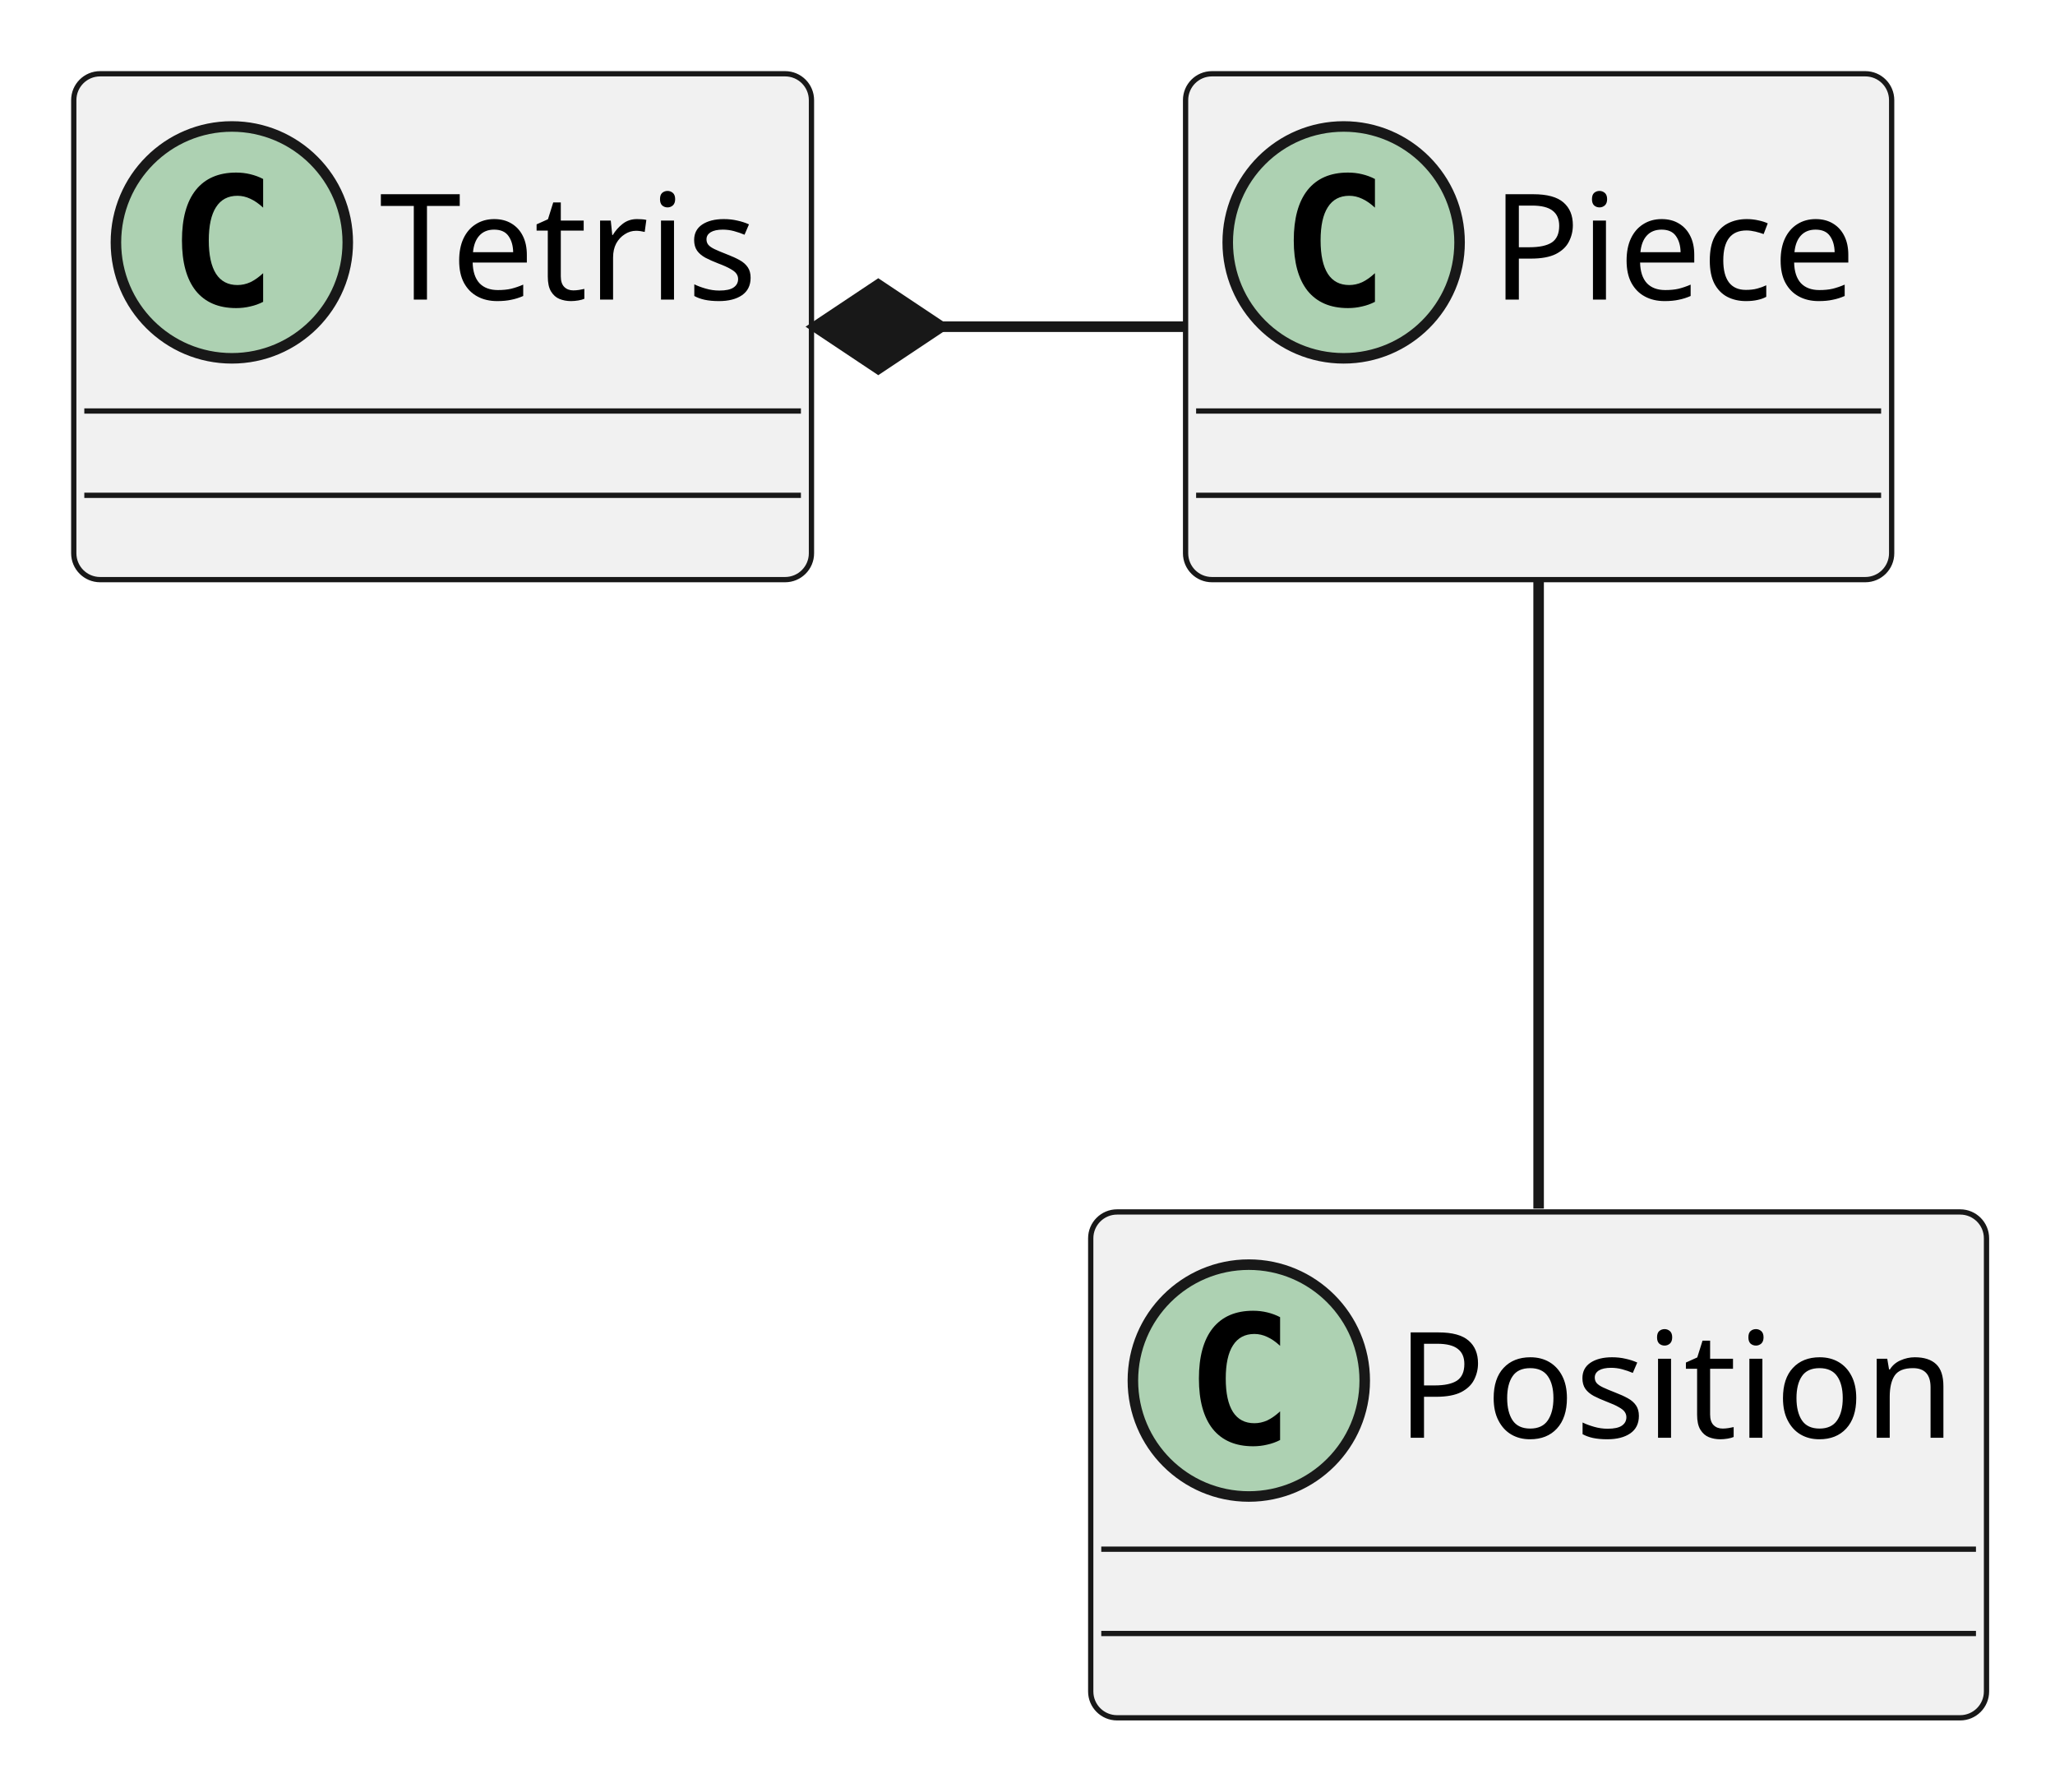
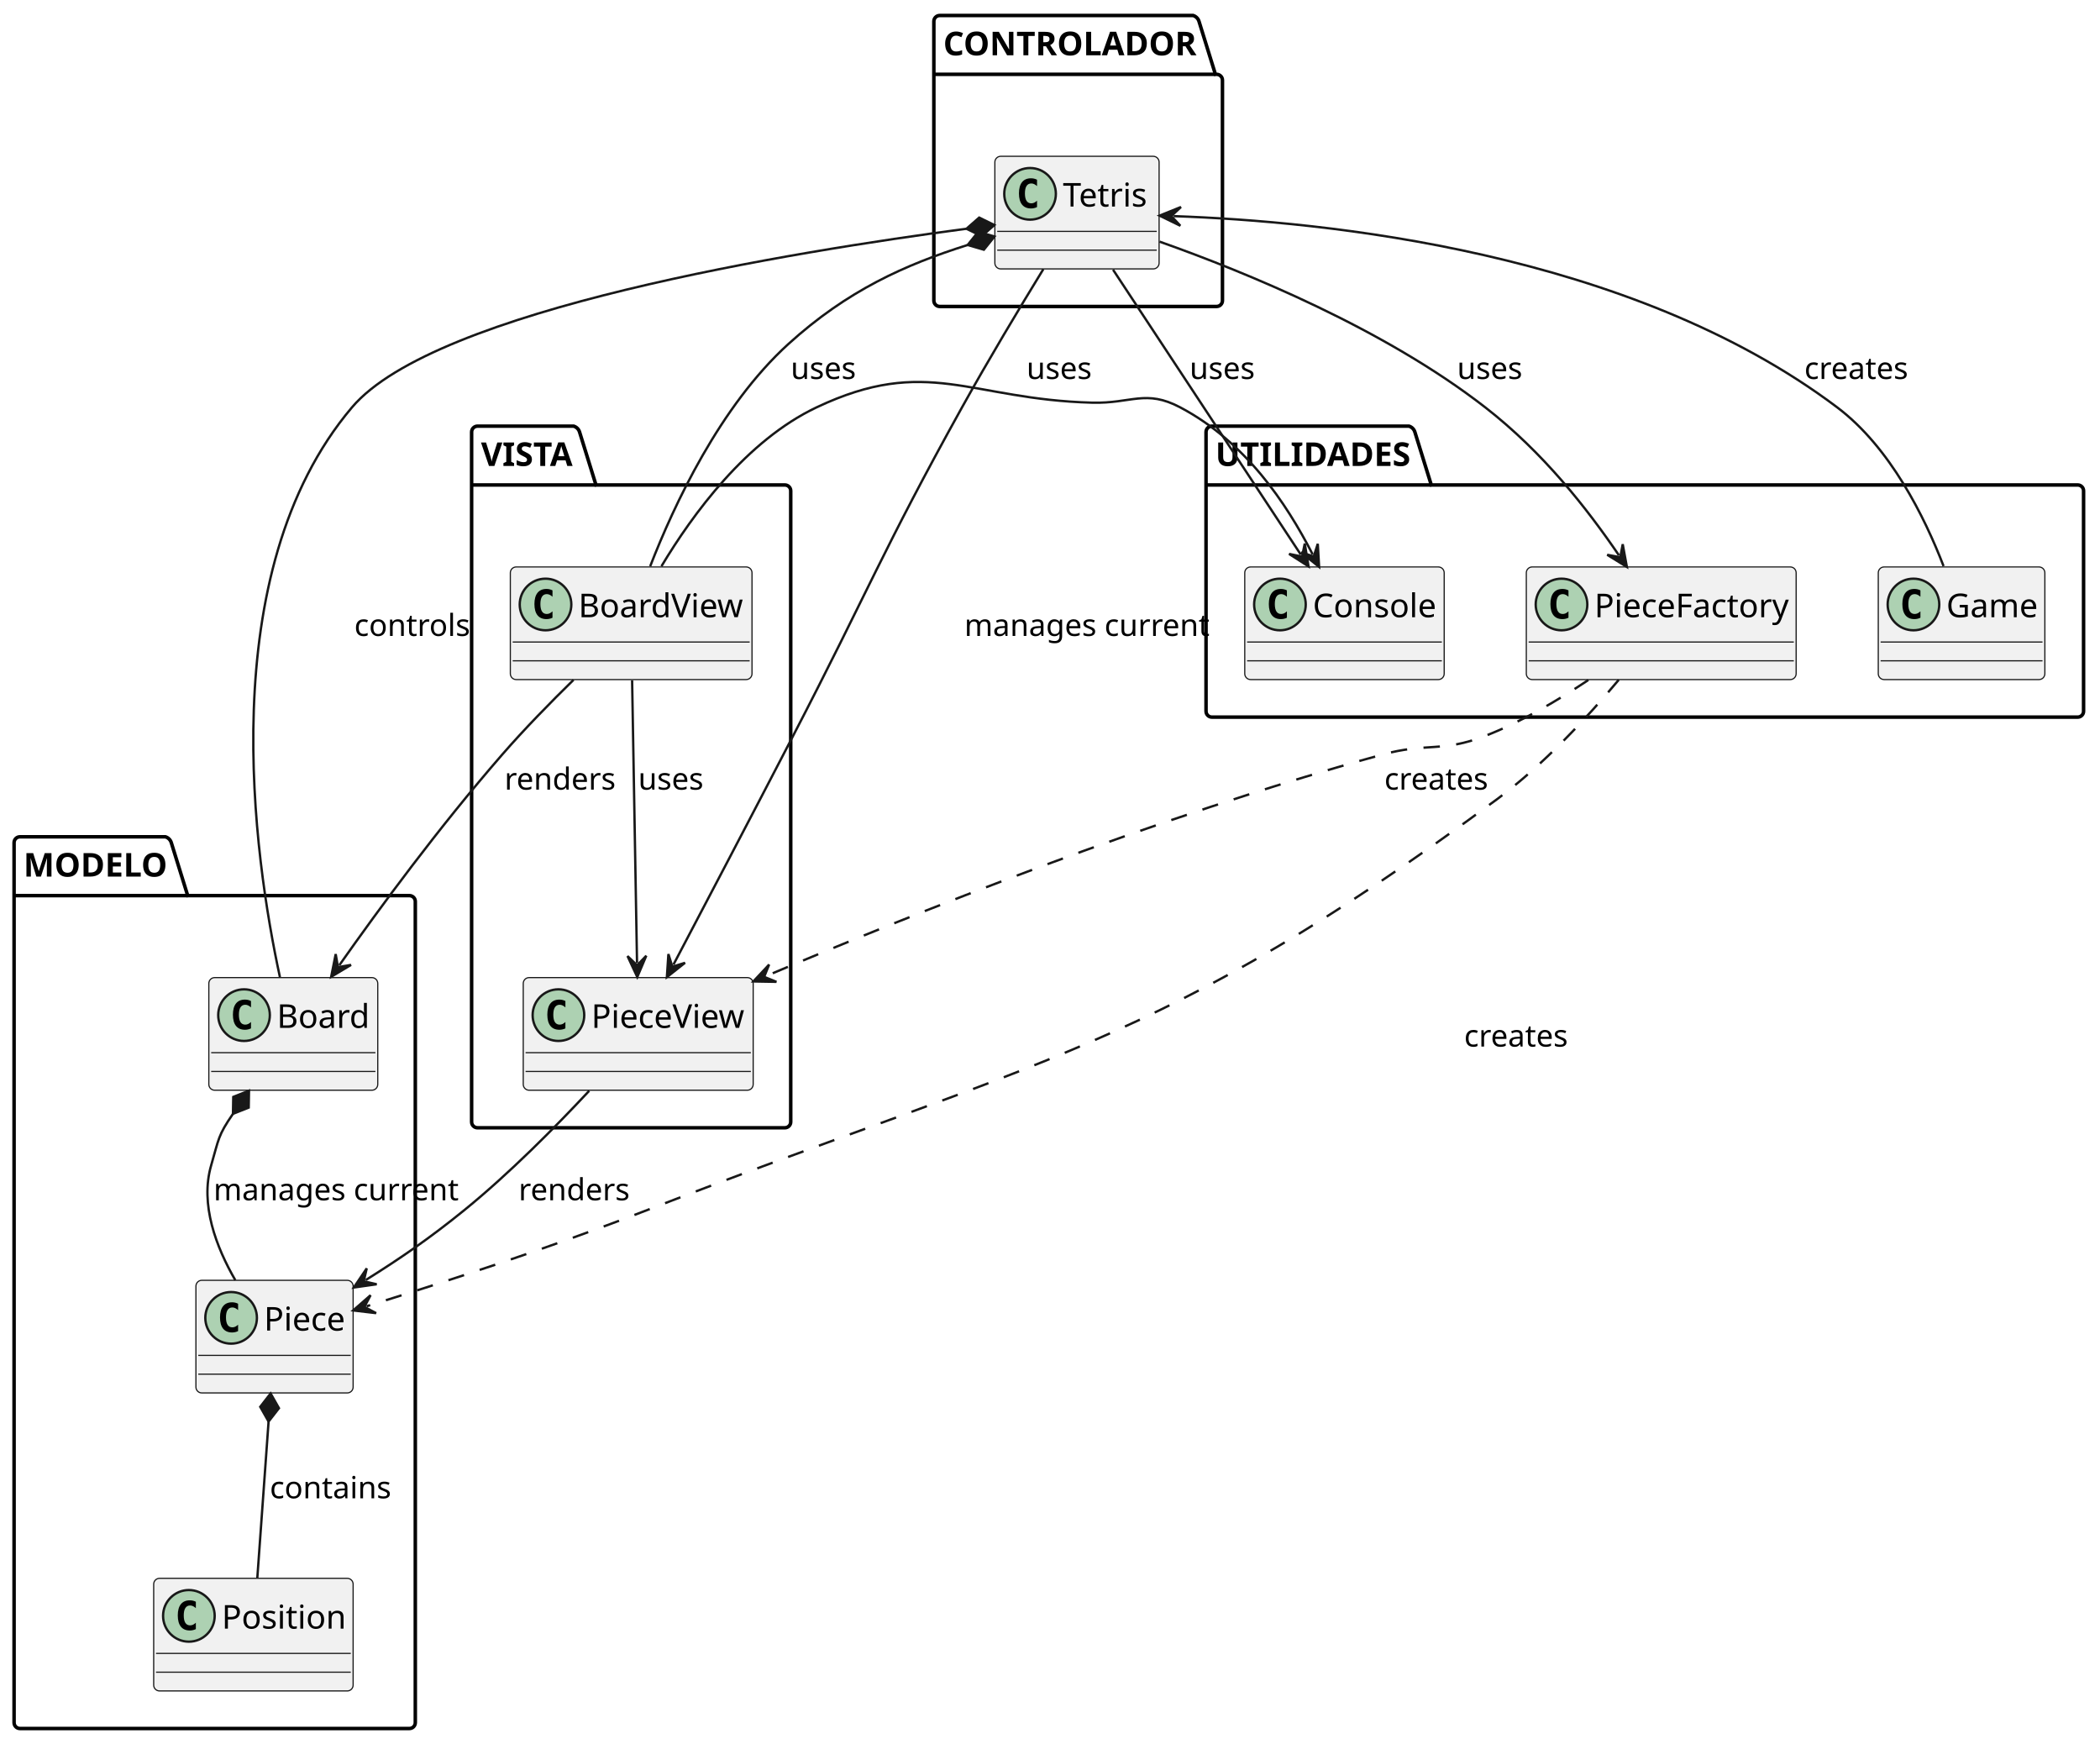
- <svg xmlns="http://www.w3.org/2000/svg" contentStyleType="text/css" height="170px" preserveAspectRatio="none" style="width:195px;height:170px;background:#FFFFFF;" version="1.1" viewBox="0 0 195 170" width="195px" zoomAndPan="magnify">
+ <svg xmlns="http://www.w3.org/2000/svg" contentStyleType="text/css" height="743px" preserveAspectRatio="none" style="width:895px;height:743px;background:#FFFFFF;" version="1.1" viewBox="0 0 895 743" width="895px" zoomAndPan="magnify">
  <defs />
  <g>
-     <g id="elem_Tetris">
-       <rect fill="#F1F1F1" height="48" id="Tetris" rx="2.5" ry="2.5" style="stroke:#181818;stroke-width:0.5;" width="70" x="7" y="7" />
-       <ellipse cx="22" cy="23" fill="#ADD1B2" rx="11" ry="11" style="stroke:#181818;stroke-width:1.0;" />
-       <path d="M24.969,28.641 Q24.391,28.938 23.75,29.078 Q23.109,29.234 22.406,29.234 Q19.906,29.234 18.578,27.594 Q17.266,25.938 17.266,22.812 Q17.266,19.688 18.578,18.031 Q19.906,16.375 22.406,16.375 Q23.109,16.375 23.75,16.531 Q24.406,16.688 24.969,16.984 L24.969,19.703 Q24.344,19.125 23.75,18.859 Q23.156,18.578 22.531,18.578 Q21.188,18.578 20.5,19.656 Q19.812,20.719 19.812,22.812 Q19.812,24.906 20.5,25.984 Q21.188,27.047 22.531,27.047 Q23.156,27.047 23.75,26.781 Q24.344,26.5 24.969,25.922 L24.969,28.641 Z " fill="#000000" />
-       <text fill="#000000" font-family="sans-serif" font-size="14" lengthAdjust="spacing" textLength="38" x="36" y="28.432">Tetris</text>
-       <line style="stroke:#181818;stroke-width:0.5;" x1="8" x2="76" y1="39" y2="39" />
-       <line style="stroke:#181818;stroke-width:0.5;" x1="8" x2="76" y1="47" y2="47" />
+     <g id="cluster_MODELO">
+       <path d="M8.5,356.602 L70.5,356.602 A3.75,3.75 0 0 1 73,359.102 L80,381.67 L174.5,381.67 A2.5,2.5 0 0 1 177,384.17 L177,734.102 A2.5,2.5 0 0 1 174.5,736.602 L8.5,736.602 A2.5,2.5 0 0 1 6,734.102 L6,359.102 A2.5,2.5 0 0 1 8.5,356.602 " fill="none" style="stroke:#000000;stroke-width:1.5;" />
+       <line style="stroke:#000000;stroke-width:1.5;" x1="6" x2="80" y1="381.67" y2="381.67" />
+       <text fill="#000000" font-family="sans-serif" font-size="14" font-weight="bold" lengthAdjust="spacing" textLength="61" x="10" y="373.568">MODELO</text>
+     </g>
+     <g id="cluster_VISTA">
+       <path d="M203.5,181.602 L244.5,181.602 A3.75,3.75 0 0 1 247,184.102 L254,206.67 L334.5,206.67 A2.5,2.5 0 0 1 337,209.17 L337,478.102 A2.5,2.5 0 0 1 334.5,480.602 L203.5,480.602 A2.5,2.5 0 0 1 201,478.102 L201,184.102 A2.5,2.5 0 0 1 203.5,181.602 " fill="none" style="stroke:#000000;stroke-width:1.5;" />
+       <line style="stroke:#000000;stroke-width:1.5;" x1="201" x2="254" y1="206.67" y2="206.67" />
+       <text fill="#000000" font-family="sans-serif" font-size="14" font-weight="bold" lengthAdjust="spacing" textLength="40" x="205" y="198.568">VISTA</text>
+     </g>
+     <g id="cluster_CONTROLADOR">
+       <path d="M400.5,6.602 L508.5,6.602 A3.75,3.75 0 0 1 511,9.102 L518,31.67 L518.5,31.67 A2.5,2.5 0 0 1 521,34.17 L521,128.102 A2.5,2.5 0 0 1 518.5,130.602 L400.5,130.602 A2.5,2.5 0 0 1 398,128.102 L398,9.102 A2.5,2.5 0 0 1 400.5,6.602 " fill="none" style="stroke:#000000;stroke-width:1.5;" />
+       <line style="stroke:#000000;stroke-width:1.5;" x1="398" x2="518" y1="31.67" y2="31.67" />
+       <text fill="#000000" font-family="sans-serif" font-size="14" font-weight="bold" lengthAdjust="spacing" textLength="107" x="402" y="23.568">CONTROLADOR</text>
+     </g>
+     <g id="cluster_UTILIDADES">
+       <path d="M516.5,181.602 L600.5,181.602 A3.75,3.75 0 0 1 603,184.102 L610,206.67 L885.5,206.67 A2.5,2.5 0 0 1 888,209.17 L888,303.102 A2.5,2.5 0 0 1 885.5,305.602 L516.5,305.602 A2.5,2.5 0 0 1 514,303.102 L514,184.102 A2.5,2.5 0 0 1 516.5,181.602 " fill="none" style="stroke:#000000;stroke-width:1.5;" />
+       <line style="stroke:#000000;stroke-width:1.5;" x1="514" x2="610" y1="206.67" y2="206.67" />
+       <text fill="#000000" font-family="sans-serif" font-size="14" font-weight="bold" lengthAdjust="spacing" textLength="83" x="518" y="198.568">UTILIDADES</text>
+     </g>
+     <g id="elem_Board">
+       <rect codeLine="3" fill="#F1F1F1" height="48" id="Board" rx="2.5" ry="2.5" style="stroke:#181818;stroke-width:0.5;" width="72" x="89" y="416.602" />
+       <ellipse cx="104" cy="432.602" fill="#ADD1B2" rx="11" ry="11" style="stroke:#181818;stroke-width:1.0;" />
+       <path d="M106.969,438.243 Q106.391,438.539 105.75,438.68 Q105.109,438.836 104.406,438.836 Q101.906,438.836 100.578,437.196 Q99.266,435.539 99.266,432.414 Q99.266,429.289 100.578,427.633 Q101.906,425.977 104.406,425.977 Q105.109,425.977 105.75,426.133 Q106.406,426.289 106.969,426.586 L106.969,429.305 Q106.344,428.727 105.75,428.461 Q105.156,428.18 104.531,428.18 Q103.188,428.18 102.5,429.258 Q101.812,430.321 101.812,432.414 Q101.812,434.508 102.5,435.586 Q103.188,436.649 104.531,436.649 Q105.156,436.649 105.75,436.383 Q106.344,436.102 106.969,435.524 L106.969,438.243 Z " fill="#000000" />
+       <text fill="#000000" font-family="sans-serif" font-size="14" lengthAdjust="spacing" textLength="40" x="118" y="438.034">Board</text>
+       <line style="stroke:#181818;stroke-width:0.5;" x1="90" x2="160" y1="448.602" y2="448.602" />
+       <line style="stroke:#181818;stroke-width:0.5;" x1="90" x2="160" y1="456.602" y2="456.602" />
    </g>
    <g id="elem_Piece">
-       <rect fill="#F1F1F1" height="48" id="Piece" rx="2.5" ry="2.5" style="stroke:#181818;stroke-width:0.5;" width="67" x="112.5" y="7" />
-       <ellipse cx="127.5" cy="23" fill="#ADD1B2" rx="11" ry="11" style="stroke:#181818;stroke-width:1.0;" />
-       <path d="M130.469,28.641 Q129.891,28.938 129.25,29.078 Q128.609,29.234 127.906,29.234 Q125.406,29.234 124.078,27.594 Q122.766,25.938 122.766,22.812 Q122.766,19.688 124.078,18.031 Q125.406,16.375 127.906,16.375 Q128.609,16.375 129.25,16.531 Q129.906,16.688 130.469,16.984 L130.469,19.703 Q129.844,19.125 129.25,18.859 Q128.656,18.578 128.031,18.578 Q126.688,18.578 126,19.656 Q125.312,20.719 125.312,22.812 Q125.312,24.906 126,25.984 Q126.688,27.047 128.031,27.047 Q128.656,27.047 129.25,26.781 Q129.844,26.5 130.469,25.922 L130.469,28.641 Z " fill="#000000" />
-       <text fill="#000000" font-family="sans-serif" font-size="14" lengthAdjust="spacing" textLength="35" x="141.5" y="28.432">Piece</text>
-       <line style="stroke:#181818;stroke-width:0.5;" x1="113.5" x2="178.5" y1="39" y2="39" />
-       <line style="stroke:#181818;stroke-width:0.5;" x1="113.5" x2="178.5" y1="47" y2="47" />
+       <rect codeLine="4" fill="#F1F1F1" height="48" id="Piece" rx="2.5" ry="2.5" style="stroke:#181818;stroke-width:0.5;" width="67" x="83.5" y="545.602" />
+       <ellipse cx="98.5" cy="561.602" fill="#ADD1B2" rx="11" ry="11" style="stroke:#181818;stroke-width:1.0;" />
+       <path d="M101.469,567.243 Q100.891,567.539 100.25,567.68 Q99.609,567.836 98.906,567.836 Q96.406,567.836 95.078,566.196 Q93.766,564.539 93.766,561.414 Q93.766,558.289 95.078,556.633 Q96.406,554.977 98.906,554.977 Q99.609,554.977 100.25,555.133 Q100.906,555.289 101.469,555.586 L101.469,558.305 Q100.844,557.727 100.25,557.461 Q99.656,557.18 99.031,557.18 Q97.688,557.18 97,558.258 Q96.312,559.321 96.312,561.414 Q96.312,563.508 97,564.586 Q97.688,565.649 99.031,565.649 Q99.656,565.649 100.25,565.383 Q100.844,565.102 101.469,564.524 L101.469,567.243 Z " fill="#000000" />
+       <text fill="#000000" font-family="sans-serif" font-size="14" lengthAdjust="spacing" textLength="35" x="112.5" y="567.034">Piece</text>
+       <line style="stroke:#181818;stroke-width:0.5;" x1="84.5" x2="149.5" y1="577.602" y2="577.602" />
+       <line style="stroke:#181818;stroke-width:0.5;" x1="84.5" x2="149.5" y1="585.602" y2="585.602" />
    </g>
    <g id="elem_Position">
-       <rect fill="#F1F1F1" height="48" id="Position" rx="2.5" ry="2.5" style="stroke:#181818;stroke-width:0.5;" width="85" x="103.5" y="115" />
-       <ellipse cx="118.5" cy="131" fill="#ADD1B2" rx="11" ry="11" style="stroke:#181818;stroke-width:1.0;" />
-       <path d="M121.469,136.641 Q120.891,136.938 120.25,137.078 Q119.609,137.234 118.906,137.234 Q116.406,137.234 115.078,135.594 Q113.766,133.938 113.766,130.812 Q113.766,127.688 115.078,126.031 Q116.406,124.375 118.906,124.375 Q119.609,124.375 120.25,124.531 Q120.906,124.688 121.469,124.984 L121.469,127.703 Q120.844,127.125 120.25,126.859 Q119.656,126.578 119.031,126.578 Q117.688,126.578 117,127.656 Q116.312,128.719 116.312,130.812 Q116.312,132.906 117,133.984 Q117.688,135.047 119.031,135.047 Q119.656,135.047 120.25,134.781 Q120.844,134.5 121.469,133.922 L121.469,136.641 Z " fill="#000000" />
-       <text fill="#000000" font-family="sans-serif" font-size="14" lengthAdjust="spacing" textLength="53" x="132.5" y="136.432">Position</text>
-       <line style="stroke:#181818;stroke-width:0.5;" x1="104.5" x2="187.5" y1="147" y2="147" />
-       <line style="stroke:#181818;stroke-width:0.5;" x1="104.5" x2="187.5" y1="155" y2="155" />
+       <rect codeLine="5" fill="#F1F1F1" height="48" id="Position" rx="2.5" ry="2.5" style="stroke:#181818;stroke-width:0.5;" width="85" x="65.5" y="672.602" />
+       <ellipse cx="80.5" cy="688.602" fill="#ADD1B2" rx="11" ry="11" style="stroke:#181818;stroke-width:1.0;" />
+       <path d="M83.469,694.243 Q82.891,694.539 82.25,694.68 Q81.609,694.836 80.906,694.836 Q78.406,694.836 77.078,693.196 Q75.766,691.539 75.766,688.414 Q75.766,685.289 77.078,683.633 Q78.406,681.977 80.906,681.977 Q81.609,681.977 82.25,682.133 Q82.906,682.289 83.469,682.586 L83.469,685.305 Q82.844,684.727 82.25,684.461 Q81.656,684.18 81.031,684.18 Q79.688,684.18 79,685.258 Q78.312,686.321 78.312,688.414 Q78.312,690.508 79,691.586 Q79.688,692.649 81.031,692.649 Q81.656,692.649 82.25,692.383 Q82.844,692.102 83.469,691.524 L83.469,694.243 Z " fill="#000000" />
+       <text fill="#000000" font-family="sans-serif" font-size="14" lengthAdjust="spacing" textLength="53" x="94.5" y="694.034">Position</text>
+       <line style="stroke:#181818;stroke-width:0.5;" x1="66.5" x2="149.5" y1="704.602" y2="704.602" />
+       <line style="stroke:#181818;stroke-width:0.5;" x1="66.5" x2="149.5" y1="712.602" y2="712.602" />
    </g>
-     <g id="link_Tetris_Piece">
-       <path codeLine="1" d="M89.34,31 C101.05,31 100.77,31 112.48,31 " fill="none" id="Tetris-backto-Piece" style="stroke:#181818;stroke-width:1.0;" />
-       <polygon fill="#181818" points="77.34,31,83.34,35,89.34,31,83.34,27,77.34,31" style="stroke:#181818;stroke-width:1.0;" />
+     <g id="elem_BoardView">
+       <rect codeLine="9" fill="#F1F1F1" height="48" id="BoardView" rx="2.5" ry="2.5" style="stroke:#181818;stroke-width:0.5;" width="103" x="217.5" y="241.602" />
+       <ellipse cx="232.5" cy="257.602" fill="#ADD1B2" rx="11" ry="11" style="stroke:#181818;stroke-width:1.0;" />
+       <path d="M235.469,263.243 Q234.891,263.539 234.25,263.68 Q233.609,263.836 232.906,263.836 Q230.406,263.836 229.078,262.196 Q227.766,260.539 227.766,257.414 Q227.766,254.29 229.078,252.633 Q230.406,250.977 232.906,250.977 Q233.609,250.977 234.25,251.133 Q234.906,251.29 235.469,251.586 L235.469,254.305 Q234.844,253.727 234.25,253.461 Q233.656,253.18 233.031,253.18 Q231.688,253.18 231,254.258 Q230.312,255.321 230.312,257.414 Q230.312,259.508 231,260.586 Q231.688,261.649 233.031,261.649 Q233.656,261.649 234.25,261.383 Q234.844,261.102 235.469,260.524 L235.469,263.243 Z " fill="#000000" />
+       <text fill="#000000" font-family="sans-serif" font-size="14" lengthAdjust="spacing" textLength="71" x="246.5" y="263.034">BoardView</text>
+       <line style="stroke:#181818;stroke-width:0.5;" x1="218.5" x2="319.5" y1="273.602" y2="273.602" />
+       <line style="stroke:#181818;stroke-width:0.5;" x1="218.5" x2="319.5" y1="281.602" y2="281.602" />
+     </g>
+     <g id="elem_PieceView">
+       <rect codeLine="10" fill="#F1F1F1" height="48" id="PieceView" rx="2.5" ry="2.5" style="stroke:#181818;stroke-width:0.5;" width="98" x="223" y="416.602" />
+       <ellipse cx="238" cy="432.602" fill="#ADD1B2" rx="11" ry="11" style="stroke:#181818;stroke-width:1.0;" />
+       <path d="M240.969,438.243 Q240.391,438.539 239.75,438.68 Q239.109,438.836 238.406,438.836 Q235.906,438.836 234.578,437.196 Q233.266,435.539 233.266,432.414 Q233.266,429.289 234.578,427.633 Q235.906,425.977 238.406,425.977 Q239.109,425.977 239.75,426.133 Q240.406,426.289 240.969,426.586 L240.969,429.305 Q240.344,428.727 239.75,428.461 Q239.156,428.18 238.531,428.18 Q237.188,428.18 236.5,429.258 Q235.812,430.321 235.812,432.414 Q235.812,434.508 236.5,435.586 Q237.188,436.649 238.531,436.649 Q239.156,436.649 239.75,436.383 Q240.344,436.102 240.969,435.524 L240.969,438.243 Z " fill="#000000" />
+       <text fill="#000000" font-family="sans-serif" font-size="14" lengthAdjust="spacing" textLength="66" x="252" y="438.034">PieceView</text>
+       <line style="stroke:#181818;stroke-width:0.5;" x1="224" x2="320" y1="448.602" y2="448.602" />
+       <line style="stroke:#181818;stroke-width:0.5;" x1="224" x2="320" y1="456.602" y2="456.602" />
+     </g>
+     <g id="elem_Tetris">
+       <rect codeLine="14" fill="#F1F1F1" height="48" id="Tetris" rx="2.5" ry="2.5" style="stroke:#181818;stroke-width:0.5;" width="70" x="424" y="66.602" />
+       <ellipse cx="439" cy="82.602" fill="#ADD1B2" rx="11" ry="11" style="stroke:#181818;stroke-width:1.0;" />
+       <path d="M441.969,88.243 Q441.391,88.54 440.75,88.68 Q440.109,88.836 439.406,88.836 Q436.906,88.836 435.578,87.196 Q434.266,85.54 434.266,82.415 Q434.266,79.29 435.578,77.633 Q436.906,75.977 439.406,75.977 Q440.109,75.977 440.75,76.133 Q441.406,76.29 441.969,76.586 L441.969,79.305 Q441.344,78.727 440.75,78.461 Q440.156,78.18 439.531,78.18 Q438.188,78.18 437.5,79.258 Q436.812,80.321 436.812,82.415 Q436.812,84.508 437.5,85.586 Q438.188,86.649 439.531,86.649 Q440.156,86.649 440.75,86.383 Q441.344,86.102 441.969,85.524 L441.969,88.243 Z " fill="#000000" />
+       <text fill="#000000" font-family="sans-serif" font-size="14" lengthAdjust="spacing" textLength="38" x="453" y="88.034">Tetris</text>
+       <line style="stroke:#181818;stroke-width:0.5;" x1="425" x2="493" y1="98.602" y2="98.602" />
+       <line style="stroke:#181818;stroke-width:0.5;" x1="425" x2="493" y1="106.602" y2="106.602" />
+     </g>
+     <g id="elem_Console">
+       <rect codeLine="18" fill="#F1F1F1" height="48" id="Console" rx="2.5" ry="2.5" style="stroke:#181818;stroke-width:0.5;" width="85" x="530.5" y="241.602" />
+       <ellipse cx="545.5" cy="257.602" fill="#ADD1B2" rx="11" ry="11" style="stroke:#181818;stroke-width:1.0;" />
+       <path d="M548.469,263.243 Q547.891,263.539 547.25,263.68 Q546.609,263.836 545.906,263.836 Q543.406,263.836 542.078,262.196 Q540.766,260.539 540.766,257.414 Q540.766,254.29 542.078,252.633 Q543.406,250.977 545.906,250.977 Q546.609,250.977 547.25,251.133 Q547.906,251.29 548.469,251.586 L548.469,254.305 Q547.844,253.727 547.25,253.461 Q546.656,253.18 546.031,253.18 Q544.688,253.18 544,254.258 Q543.312,255.321 543.312,257.414 Q543.312,259.508 544,260.586 Q544.688,261.649 546.031,261.649 Q546.656,261.649 547.25,261.383 Q547.844,261.102 548.469,260.524 L548.469,263.243 Z " fill="#000000" />
+       <text fill="#000000" font-family="sans-serif" font-size="14" lengthAdjust="spacing" textLength="53" x="559.5" y="263.034">Console</text>
+       <line style="stroke:#181818;stroke-width:0.5;" x1="531.5" x2="614.5" y1="273.602" y2="273.602" />
+       <line style="stroke:#181818;stroke-width:0.5;" x1="531.5" x2="614.5" y1="281.602" y2="281.602" />
+     </g>
+     <g id="elem_PieceFactory">
+       <rect codeLine="19" fill="#F1F1F1" height="48" id="PieceFactory" rx="2.5" ry="2.5" style="stroke:#181818;stroke-width:0.5;" width="115" x="650.5" y="241.602" />
+       <ellipse cx="665.5" cy="257.602" fill="#ADD1B2" rx="11" ry="11" style="stroke:#181818;stroke-width:1.0;" />
+       <path d="M668.469,263.243 Q667.891,263.539 667.25,263.68 Q666.609,263.836 665.906,263.836 Q663.406,263.836 662.078,262.196 Q660.766,260.539 660.766,257.414 Q660.766,254.29 662.078,252.633 Q663.406,250.977 665.906,250.977 Q666.609,250.977 667.25,251.133 Q667.906,251.29 668.469,251.586 L668.469,254.305 Q667.844,253.727 667.25,253.461 Q666.656,253.18 666.031,253.18 Q664.688,253.18 664,254.258 Q663.312,255.321 663.312,257.414 Q663.312,259.508 664,260.586 Q664.688,261.649 666.031,261.649 Q666.656,261.649 667.25,261.383 Q667.844,261.102 668.469,260.524 L668.469,263.243 Z " fill="#000000" />
+       <text fill="#000000" font-family="sans-serif" font-size="14" lengthAdjust="spacing" textLength="83" x="679.5" y="263.034">PieceFactory</text>
+       <line style="stroke:#181818;stroke-width:0.5;" x1="651.5" x2="764.5" y1="273.602" y2="273.602" />
+       <line style="stroke:#181818;stroke-width:0.5;" x1="651.5" x2="764.5" y1="281.602" y2="281.602" />
+     </g>
+     <g id="elem_Game">
+       <rect codeLine="20" fill="#F1F1F1" height="48" id="Game" rx="2.5" ry="2.5" style="stroke:#181818;stroke-width:0.5;" width="71" x="800.5" y="241.602" />
+       <ellipse cx="815.5" cy="257.602" fill="#ADD1B2" rx="11" ry="11" style="stroke:#181818;stroke-width:1.0;" />
+       <path d="M818.469,263.243 Q817.891,263.539 817.25,263.68 Q816.609,263.836 815.906,263.836 Q813.406,263.836 812.078,262.196 Q810.766,260.539 810.766,257.414 Q810.766,254.29 812.078,252.633 Q813.406,250.977 815.906,250.977 Q816.609,250.977 817.25,251.133 Q817.906,251.29 818.469,251.586 L818.469,254.305 Q817.844,253.727 817.25,253.461 Q816.656,253.18 816.031,253.18 Q814.688,253.18 814,254.258 Q813.312,255.321 813.312,257.414 Q813.312,259.508 814,260.586 Q814.688,261.649 816.031,261.649 Q816.656,261.649 817.25,261.383 Q817.844,261.102 818.469,260.524 L818.469,263.243 Z " fill="#000000" />
+       <text fill="#000000" font-family="sans-serif" font-size="14" lengthAdjust="spacing" textLength="39" x="829.5" y="263.034">Game</text>
+       <line style="stroke:#181818;stroke-width:0.5;" x1="801.5" x2="870.5" y1="273.602" y2="273.602" />
+       <line style="stroke:#181818;stroke-width:0.5;" x1="801.5" x2="870.5" y1="281.602" y2="281.602" />
+     </g>
+     <g id="link_Game_Tetris">
+       <path codeLine="24" d="M828.33,241.252 C820.29,220.412 805.63,190.652 783,173.602 C694.6,107.002 564.046,94.331 500.186,92.101 " fill="none" id="Game-to-Tetris" style="stroke:#181818;stroke-width:1.0;" />
+       <polygon fill="#181818" points="494.19,91.892,503.045,96.204,499.187,92.067,503.324,88.209,494.19,91.892" style="stroke:#181818;stroke-width:1.0;" />
+       <text fill="#000000" font-family="sans-serif" font-size="13" lengthAdjust="spacing" textLength="43" x="769" y="161.499">creates</text>
+     </g>
+     <g id="link_Tetris_Board">
+       <path codeLine="25" d="M411.894,97.478 C338.624,107.189 185.46,131.722 150,173.602 C90.36,244.052 108.33,365.702 119.3,416.392 " fill="none" id="Tetris-backto-Board" style="stroke:#181818;stroke-width:1.0;" />
+       <polygon fill="#181818" points="423.79,95.902,417.317,92.725,411.894,97.478,418.368,100.656,423.79,95.902" style="stroke:#181818;stroke-width:1.0;" />
+       <text fill="#000000" font-family="sans-serif" font-size="13" lengthAdjust="spacing" textLength="49" x="151" y="270.999">controls</text>
+     </g>
+     <g id="link_Tetris_BoardView">
+       <path codeLine="26" d="M412.395,104.4 C385.785,112.79 361.11,123.792 336,146.602 C306.88,173.052 287.24,215.212 277.1,241.322 " fill="none" id="Tetris-backto-BoardView" style="stroke:#181818;stroke-width:1.0;" />
+       <polygon fill="#181818" points="423.84,100.792,416.915,98.781,412.395,104.4,419.32,106.411,423.84,100.792" style="stroke:#181818;stroke-width:1.0;" />
+       <text fill="#000000" font-family="sans-serif" font-size="13" lengthAdjust="spacing" textLength="27" x="337" y="161.499">uses</text>
+     </g>
+     <g id="link_Tetris_PieceView">
+       <path codeLine="27" d="M444.66,114.702 C434.67,131.002 421.19,153.452 410,173.602 C376.04,234.772 370.23,251.502 338,313.602 C319.34,349.552 300.293,385.842 287.013,411.092 " fill="none" id="Tetris-to-PieceView" style="stroke:#181818;stroke-width:1.0;" />
+       <polygon fill="#181818" points="284.22,416.402,291.95,410.298,286.547,411.977,284.869,406.575,284.22,416.402" style="stroke:#181818;stroke-width:1.0;" />
+       <text fill="#000000" font-family="sans-serif" font-size="13" lengthAdjust="spacing" textLength="102" x="411" y="270.999">manages current</text>
+     </g>
+     <g id="link_Tetris_Console">
+       <path codeLine="28" d="M474.37,114.932 C496.19,148.042 532.598,203.292 554.388,236.352 " fill="none" id="Tetris-to-Console" style="stroke:#181818;stroke-width:1.0;" />
+       <polygon fill="#181818" points="557.69,241.362,556.077,231.646,554.938,237.187,549.397,236.049,557.69,241.362" style="stroke:#181818;stroke-width:1.0;" />
+       <text fill="#000000" font-family="sans-serif" font-size="13" lengthAdjust="spacing" textLength="27" x="507" y="161.499">uses</text>
+     </g>
+     <g id="link_Tetris_PieceFactory">
+       <path codeLine="29" d="M494.19,102.972 C531.24,116.082 590.03,140.192 633,173.602 C657.73,192.832 676.307,216.627 689.977,236.647 " fill="none" id="Tetris-to-PieceFactory" style="stroke:#181818;stroke-width:1.0;" />
+       <polygon fill="#181818" points="693.36,241.602,691.588,231.914,690.54,237.473,684.981,236.425,693.36,241.602" style="stroke:#181818;stroke-width:1.0;" />
+       <text fill="#000000" font-family="sans-serif" font-size="13" lengthAdjust="spacing" textLength="27" x="621" y="161.499">uses</text>
+     </g>
+     <g id="link_Board_Piece">
+       <path codeLine="31" d="M99.293,474.661 C92.853,483.971 93.29,485.302 90,496.602 C85.15,513.262 92.19,531.572 100.29,545.552 " fill="none" id="Board-backto-Piece" style="stroke:#181818;stroke-width:1.0;" />
+       <polygon fill="#181818" points="106.12,464.792,99.417,467.451,99.293,474.661,105.996,472.002,106.12,464.792" style="stroke:#181818;stroke-width:1.0;" />
+       <text fill="#000000" font-family="sans-serif" font-size="13" lengthAdjust="spacing" textLength="102" x="91" y="511.499">manages current</text>
    </g>
    <g id="link_Piece_Position">
-       <path codeLine="2" d="M146,55 C146,72.66 146,96.94 146,114.68 " fill="none" id="Piece-Position" style="stroke:#181818;stroke-width:1.0;" />
+       <path codeLine="32" d="M114.466,605.791 C112.846,628.241 111.28,650.102 109.66,672.512 " fill="none" id="Piece-backto-Position" style="stroke:#181818;stroke-width:1.0;" />
+       <polygon fill="#181818" points="115.33,593.822,110.909,599.519,114.466,605.791,118.888,600.094,115.33,593.822" style="stroke:#181818;stroke-width:1.0;" />
+       <text fill="#000000" font-family="sans-serif" font-size="13" lengthAdjust="spacing" textLength="51" x="115" y="638.499">contains</text>
+     </g>
+     <g id="link_BoardView_Console">
+       <path codeLine="34" d="M281.9,241.312 C295.18,219.142 318.12,187.742 348,173.602 C395.21,151.262 413.29,170.212 465.5,171.602 C482.18,172.042 488.25,165.792 503,173.602 C530.85,188.342 548.123,214.268 559.443,236.248 " fill="none" id="BoardView-to-Console" style="stroke:#181818;stroke-width:1.0;" />
+       <polygon fill="#181818" points="562.19,241.582,561.625,231.749,559.901,237.137,554.513,235.412,562.19,241.582" style="stroke:#181818;stroke-width:1.0;" />
+       <text fill="#000000" font-family="sans-serif" font-size="13" lengthAdjust="spacing" textLength="27" x="437.5" y="161.499">uses</text>
+     </g>
+     <g id="link_BoardView_Board">
+       <path codeLine="35" d="M244.43,289.732 C234.65,299.302 223.48,310.702 214,321.602 C186.72,352.972 161.789,386.989 144.609,411.339 " fill="none" id="BoardView-to-Board" style="stroke:#181818;stroke-width:1.0;" />
+       <polygon fill="#181818" points="141.15,416.242,149.607,411.194,144.032,412.156,143.07,406.582,141.15,416.242" style="stroke:#181818;stroke-width:1.0;" />
+       <text fill="#000000" font-family="sans-serif" font-size="13" lengthAdjust="spacing" textLength="46" x="215" y="336.499">renders</text>
+     </g>
+     <g id="link_BoardView_PieceView">
+       <path codeLine="36" d="M269.4,289.932 C269.98,323.042 270.915,377.303 271.495,410.363 " fill="none" id="BoardView-to-PieceView" style="stroke:#181818;stroke-width:1.0;" />
+       <polygon fill="#181818" points="271.6,416.362,275.442,407.293,271.512,411.363,267.443,407.433,271.6,416.362" style="stroke:#181818;stroke-width:1.0;" />
+       <text fill="#000000" font-family="sans-serif" font-size="13" lengthAdjust="spacing" textLength="27" x="272" y="336.499">uses</text>
+     </g>
+     <g id="link_PieceView_Piece">
+       <path codeLine="37" d="M251.1,464.862 C236.86,480.112 217.18,500.022 198,515.602 C183.26,527.582 170.837,536.13 155.876,545.49 " fill="none" id="PieceView-to-Piece" style="stroke:#181818;stroke-width:1.0;" />
+       <polygon fill="#181818" points="150.79,548.672,160.541,547.289,155.029,546.02,156.298,540.507,150.79,548.672" style="stroke:#181818;stroke-width:1.0;" />
+       <text fill="#000000" font-family="sans-serif" font-size="13" lengthAdjust="spacing" textLength="46" x="221" y="511.499">renders</text>
+     </g>
+     <g id="link_PieceFactory_Piece">
+       <path codeLine="39" d="M689.9,289.702 C676.73,305.452 657.79,326.022 638,340.602 C494.14,446.612 442.66,451.112 276,515.602 C233.26,532.142 188.661,546.615 156.251,556.665 " fill="none" id="PieceFactory-to-Piece" style="stroke:#181818;stroke-width:1.0;stroke-dasharray:7.0,7.0;" />
+       <polygon fill="#181818" points="150.52,558.442,160.301,559.597,155.296,556.961,157.931,551.956,150.52,558.442" style="stroke:#181818;stroke-width:1.0;" />
+       <text fill="#000000" font-family="sans-serif" font-size="13" lengthAdjust="spacing" textLength="43" x="624" y="445.999">creates</text>
+     </g>
+     <g id="link_PieceFactory_PieceView">
+       <path codeLine="40" d="M676.93,289.792 C663.95,298.472 648.33,307.662 633,313.602 C614.47,320.782 608.17,316.332 589,321.602 C491.89,348.282 388.145,389.832 326.595,415.902 " fill="none" id="PieceFactory-to-PieceView" style="stroke:#181818;stroke-width:1.0;stroke-dasharray:7.0,7.0;" />
+       <polygon fill="#181818" points="321.07,418.242,330.917,418.415,325.674,416.292,327.797,411.049,321.07,418.242" style="stroke:#181818;stroke-width:1.0;" />
+       <text fill="#000000" font-family="sans-serif" font-size="13" lengthAdjust="spacing" textLength="43" x="590" y="336.499">creates</text>
    </g>
  </g>
</svg>
